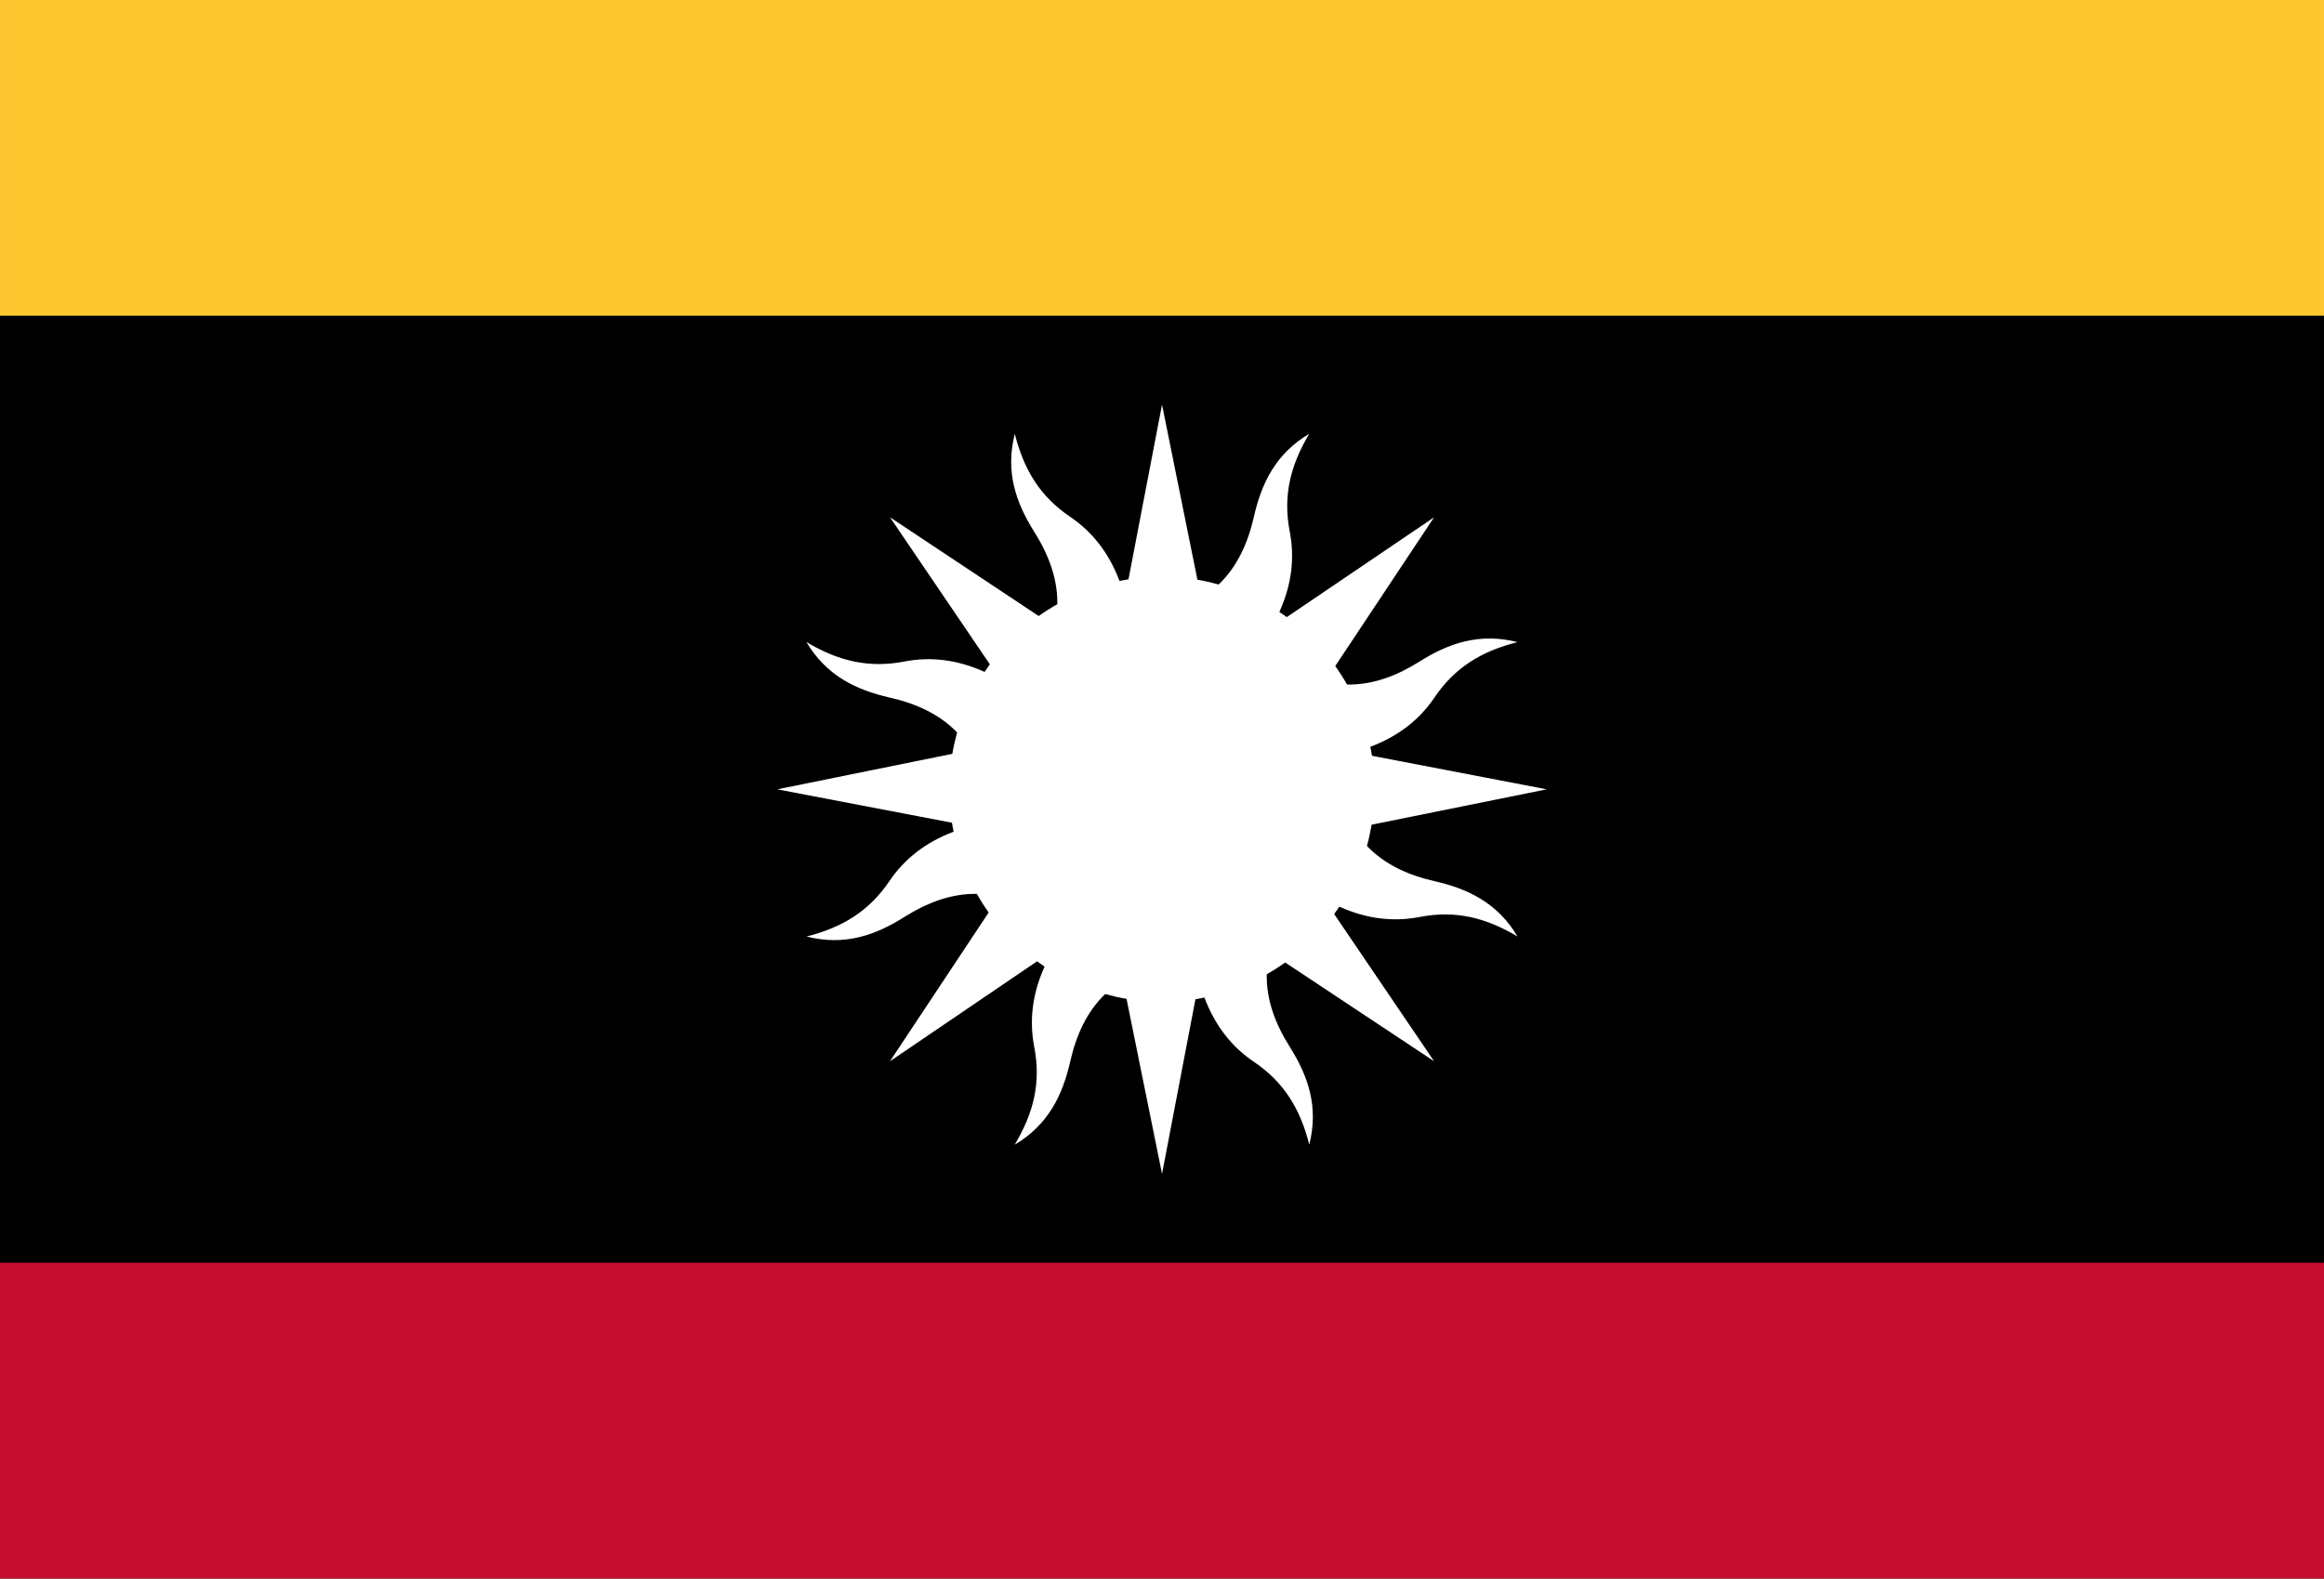
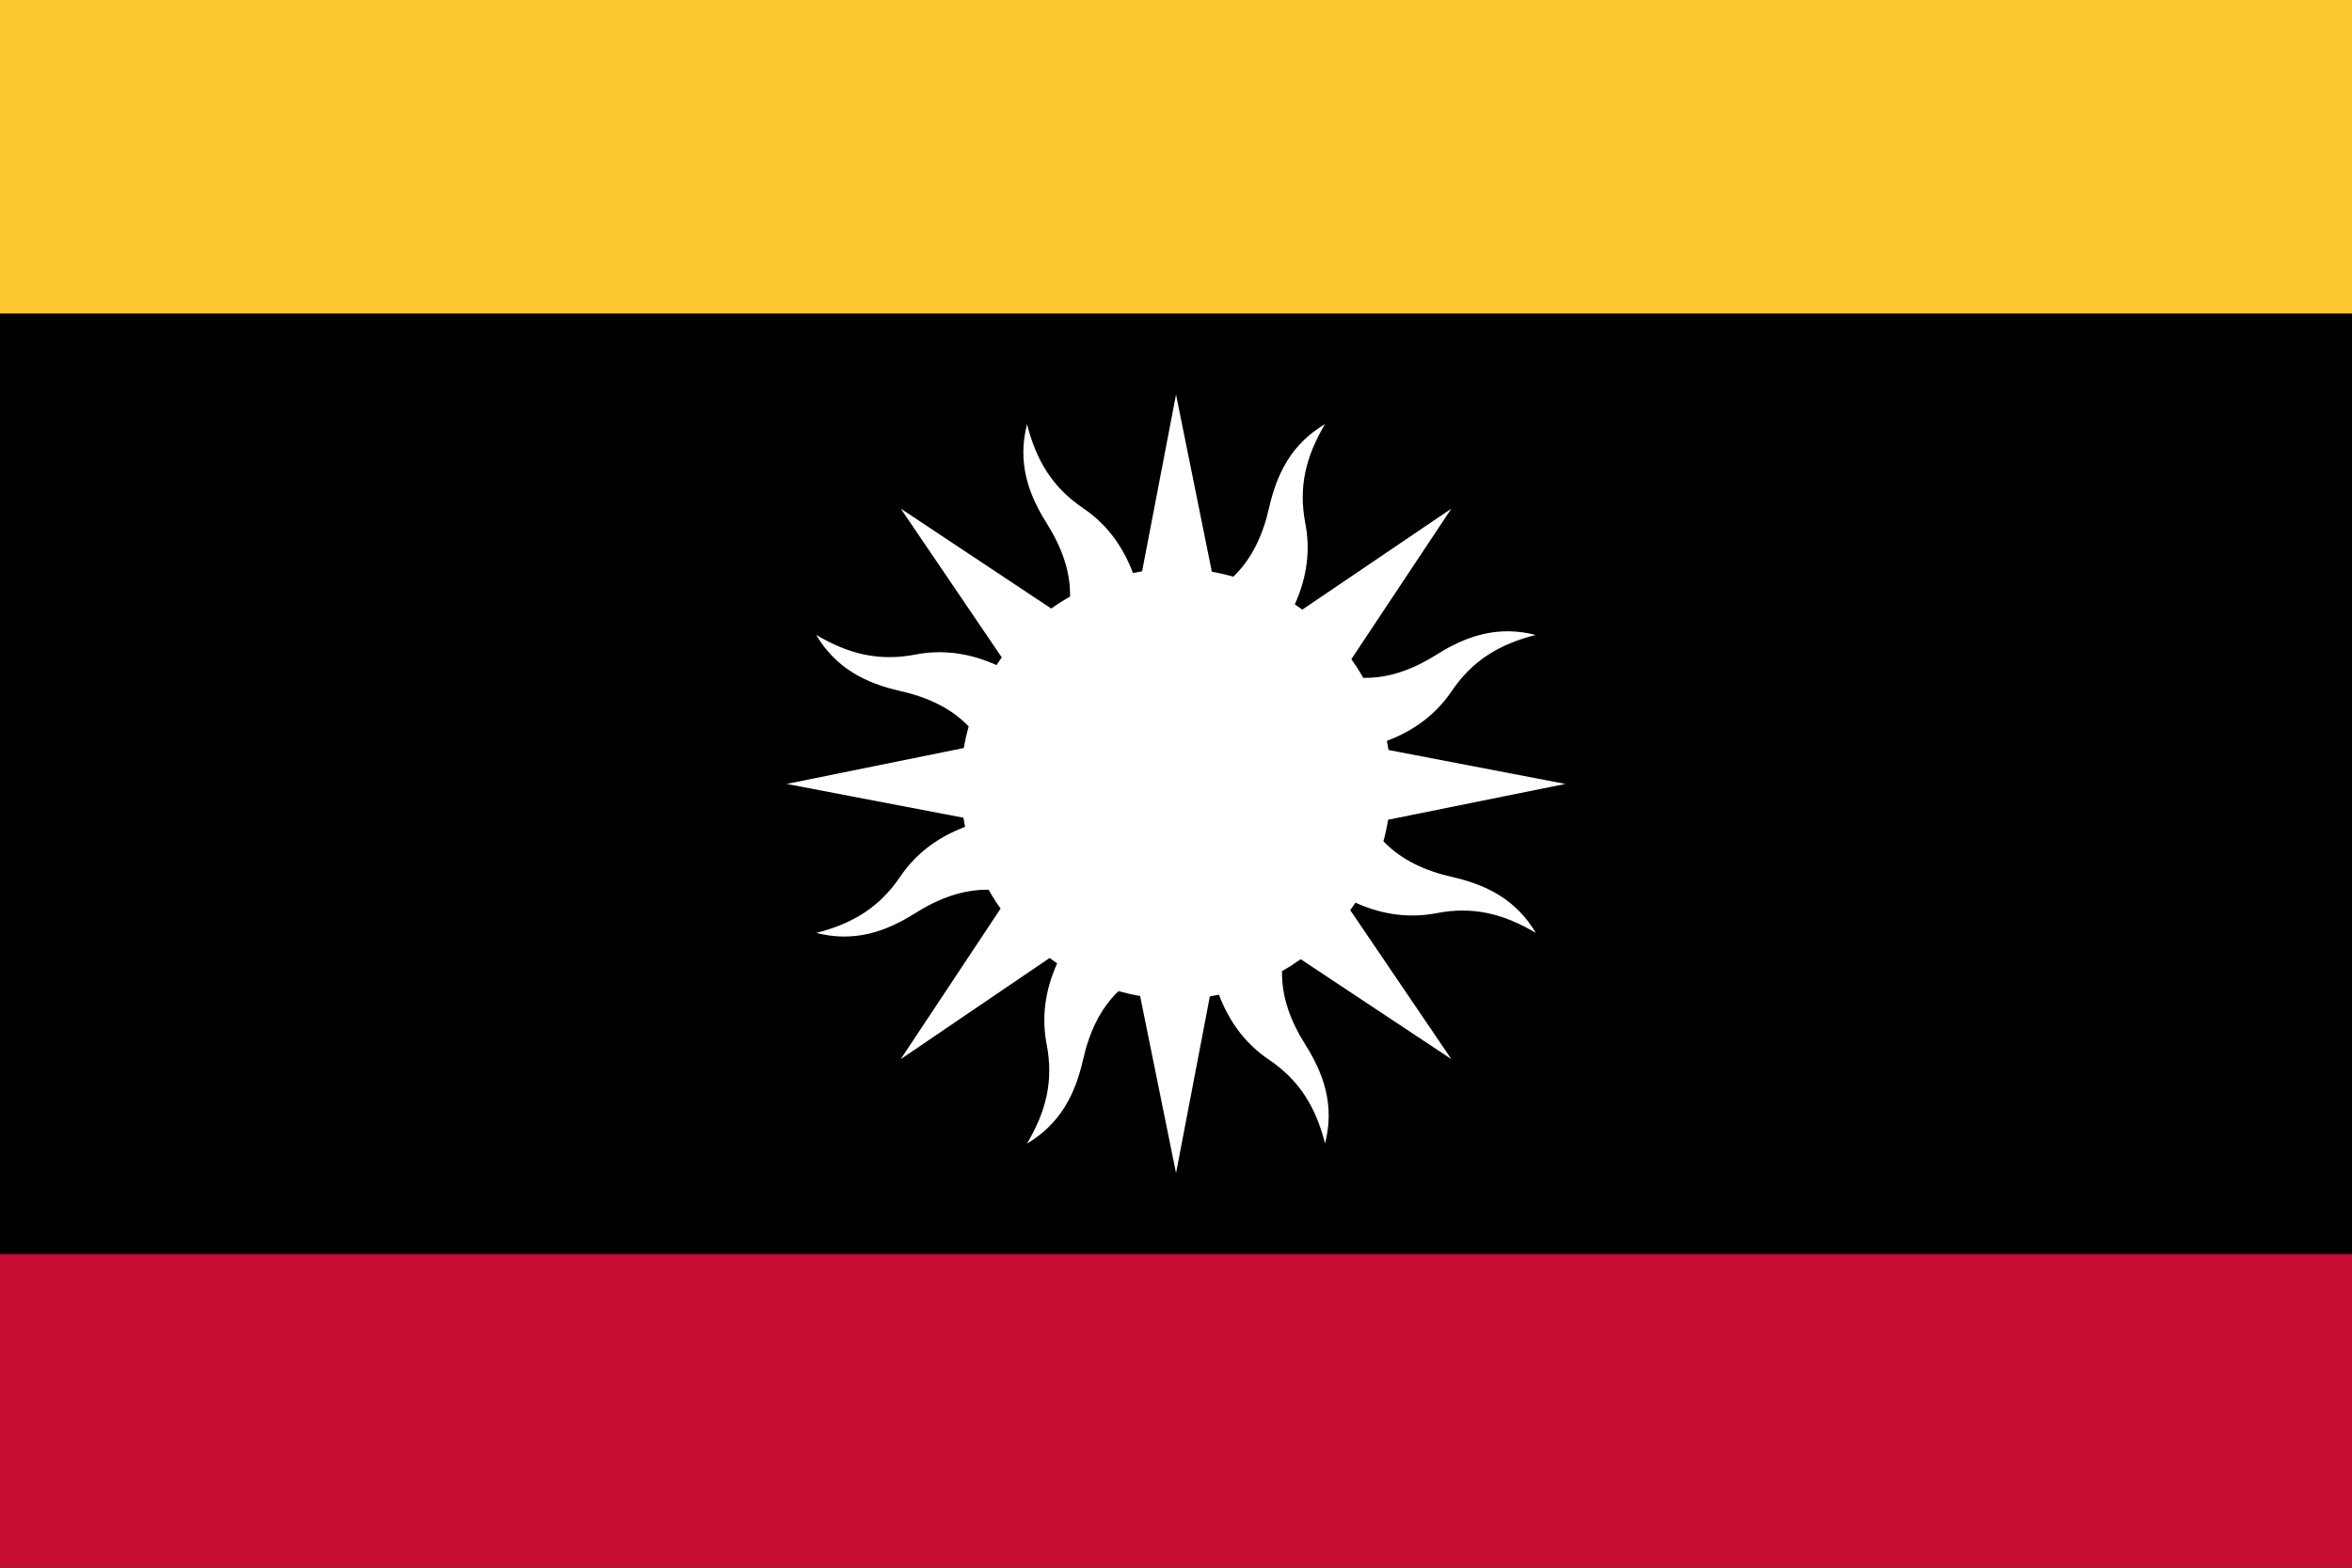
- <svg xmlns="http://www.w3.org/2000/svg" id="flag" style="height: 605.333px;">
-   <rect width="891" height="605.328" x="0" y="0" fill="rgb(253, 200, 47)" />
-   <rect width="891" height="484.262" x="0" y="121.066" fill="rgb(0, 0, 0)" />
-   <rect width="891" height="121.066" x="0" y="484.262" fill="rgb(198, 12, 48)" />
-   <g transform="translate(445.5,302.664) rotate(0) scale(1.5)">
-     <path d="m -37.626,-90.854 c -2.461,9.625 0.252,17.548 4.955,25.013 3.637,5.773 6.027,11.925 5.913,18.535 -1.654,0.933 -3.232,1.939 -4.755,3.021 l -38.012,-25.248 25.519,37.592 c -0.459,0.633 -0.905,1.291 -1.335,1.942 -7.238,-3.261 -14.033,-3.907 -20.507,-2.655 -9.153,1.771 -16.924,-0.146 -25.038,-4.983 5.065,8.546 12.623,12.228 21.228,14.181 6.667,1.513 12.694,4.169 17.293,8.941 -0.5,1.798 -0.914,3.617 -1.228,5.464 l -44.742,9.073 44.642,8.537 c 0.123,0.768 0.271,1.534 0.427,2.301 -7.426,2.81 -12.705,7.146 -16.399,12.611 -5.22,7.724 -12.034,11.865 -21.191,14.183 9.625,2.461 17.534,-0.284 25,-4.987 5.773,-3.637 11.925,-6.027 18.535,-5.913 0.933,1.654 1.939,3.232 3.021,4.755 l -25.235,38.044 37.611,-25.564 c 0.628,0.455 1.264,0.922 1.91,1.349 -3.261,7.238 -3.894,14.065 -2.641,20.539 1.771,9.153 -0.16,16.892 -4.996,25.006 8.546,-5.065 12.228,-12.623 14.181,-21.228 1.513,-6.667 4.169,-12.694 8.941,-17.293 1.802,0.502 3.614,0.913 5.464,1.228 L 0.009,98.333 8.546,53.692 c 0.768,-0.123 1.534,-0.271 2.301,-0.427 2.808,7.428 7.147,12.706 12.611,16.399 7.724,5.22 11.865,12.034 14.183,21.191 2.461,-9.625 -0.284,-17.534 -4.987,-25 -3.644,-5.784 -6.007,-11.918 -5.881,-18.548 1.644,-0.928 3.209,-1.932 4.723,-3.007 l 38.044,25.235 -25.532,-37.624 c 0.449,-0.621 0.895,-1.259 1.317,-1.897 7.24,3.27 14.061,3.895 20.539,2.641 9.153,-1.771 16.892,0.16 25.006,4.996 -5.065,-8.546 -12.609,-12.196 -21.214,-14.149 -6.66,-1.512 -12.679,-4.218 -17.274,-8.987 0.499,-1.795 0.882,-3.607 1.196,-5.451 L 98.332,0.021 53.677,-8.548 c -0.123,-0.768 -0.271,-1.534 -0.427,-2.301 7.433,-2.807 12.705,-7.145 16.399,-12.611 5.22,-7.724 12.047,-11.833 21.204,-14.151 -9.625,-2.461 -17.548,0.252 -25.013,4.955 -5.784,3.644 -11.918,6.007 -18.548,5.881 -0.928,-1.644 -1.932,-3.209 -3.007,-4.723 l 25.248,-38.012 -37.638,25.5 c -0.621,-0.449 -1.259,-0.895 -1.897,-1.317 3.266,-7.236 3.907,-14.033 2.655,-20.507 -1.771,-9.153 0.146,-16.924 4.983,-25.038 -8.546,5.065 -12.196,12.609 -14.149,21.214 -1.515,6.675 -4.217,12.721 -9.005,17.319 -1.79,-0.497 -3.594,-0.929 -5.432,-1.241 L 0.006,-98.334 -8.563,-53.679 c -0.768,0.123 -1.534,0.271 -2.301,0.427 -2.809,-7.428 -7.145,-12.705 -12.611,-16.399 -7.724,-5.22 -11.833,-12.047 -14.151,-21.204 z" fill="rgb(255, 255, 255)" />
+ <svg xmlns="http://www.w3.org/2000/svg" id="flag" version="1.1" width="300" height="200">
+   <defs id="defs863" />
+   <rect width="300" height="200" x="0" y="0" fill="#fdc82f" id="rect850" style="stroke-width:0.334" />
+   <rect width="300" height="160" x="0" y="40" fill="#000000" id="rect852" style="stroke-width:0.334" />
+   <rect width="300" height="40" x="0" y="160" fill="#c60c30" id="rect854" style="stroke-width:0.334" />
+   <g transform="matrix(0.5050505,0,0,0.5050505,150.0009,100.0001)" id="g858">
+     <path d="m -37.626,-90.854 c -2.461,9.625 0.252,17.548 4.955,25.013 3.637,5.773 6.027,11.925 5.913,18.535 -1.654,0.933 -3.232,1.939 -4.755,3.021 l -38.012,-25.248 25.519,37.592 c -0.459,0.633 -0.905,1.291 -1.335,1.942 -7.238,-3.261 -14.033,-3.907 -20.507,-2.655 -9.153,1.771 -16.924,-0.146 -25.038,-4.983 5.065,8.546 12.623,12.228 21.228,14.181 6.667,1.513 12.694,4.169 17.293,8.941 -0.5,1.798 -0.914,3.617 -1.228,5.464 l -44.742,9.073 44.642,8.537 c 0.123,0.768 0.271,1.534 0.427,2.301 -7.426,2.81 -12.705,7.146 -16.399,12.611 -5.22,7.724 -12.034,11.865 -21.191,14.183 9.625,2.461 17.534,-0.284 25,-4.987 5.773,-3.637 11.925,-6.027 18.535,-5.913 0.933,1.654 1.939,3.232 3.021,4.755 l -25.235,38.044 37.611,-25.564 c 0.628,0.455 1.264,0.922 1.91,1.349 -3.261,7.238 -3.894,14.065 -2.641,20.539 1.771,9.153 -0.16,16.892 -4.996,25.006 8.546,-5.065 12.228,-12.623 14.181,-21.228 1.513,-6.667 4.169,-12.694 8.941,-17.293 1.802,0.502 3.614,0.913 5.464,1.228 L 0.009,98.333 8.546,53.692 c 0.768,-0.123 1.534,-0.271 2.301,-0.427 2.808,7.428 7.147,12.706 12.611,16.399 7.724,5.22 11.865,12.034 14.183,21.191 2.461,-9.625 -0.284,-17.534 -4.987,-25 -3.644,-5.784 -6.007,-11.918 -5.881,-18.548 1.644,-0.928 3.209,-1.932 4.723,-3.007 l 38.044,25.235 -25.532,-37.624 c 0.449,-0.621 0.895,-1.259 1.317,-1.897 7.24,3.27 14.061,3.895 20.539,2.641 9.153,-1.771 16.892,0.16 25.006,4.996 -5.065,-8.546 -12.609,-12.196 -21.214,-14.149 -6.66,-1.512 -12.679,-4.218 -17.274,-8.987 0.499,-1.795 0.882,-3.607 1.196,-5.451 L 98.332,0.021 53.677,-8.548 c -0.123,-0.768 -0.271,-1.534 -0.427,-2.301 7.433,-2.807 12.705,-7.145 16.399,-12.611 5.22,-7.724 12.047,-11.833 21.204,-14.151 -9.625,-2.461 -17.548,0.252 -25.013,4.955 -5.784,3.644 -11.918,6.007 -18.548,5.881 -0.928,-1.644 -1.932,-3.209 -3.007,-4.723 l 25.248,-38.012 -37.638,25.5 c -0.621,-0.449 -1.259,-0.895 -1.897,-1.317 3.266,-7.236 3.907,-14.033 2.655,-20.507 -1.771,-9.153 0.146,-16.924 4.983,-25.038 -8.546,5.065 -12.196,12.609 -14.149,21.214 -1.515,6.675 -4.217,12.721 -9.005,17.319 -1.79,-0.497 -3.594,-0.929 -5.432,-1.241 L 0.006,-98.334 -8.563,-53.679 c -0.768,0.123 -1.534,0.271 -2.301,0.427 -2.809,-7.428 -7.145,-12.705 -12.611,-16.399 -7.724,-5.22 -11.833,-12.047 -14.151,-21.204 z" fill="#ffffff" id="path856" />
  </g>
</svg>
